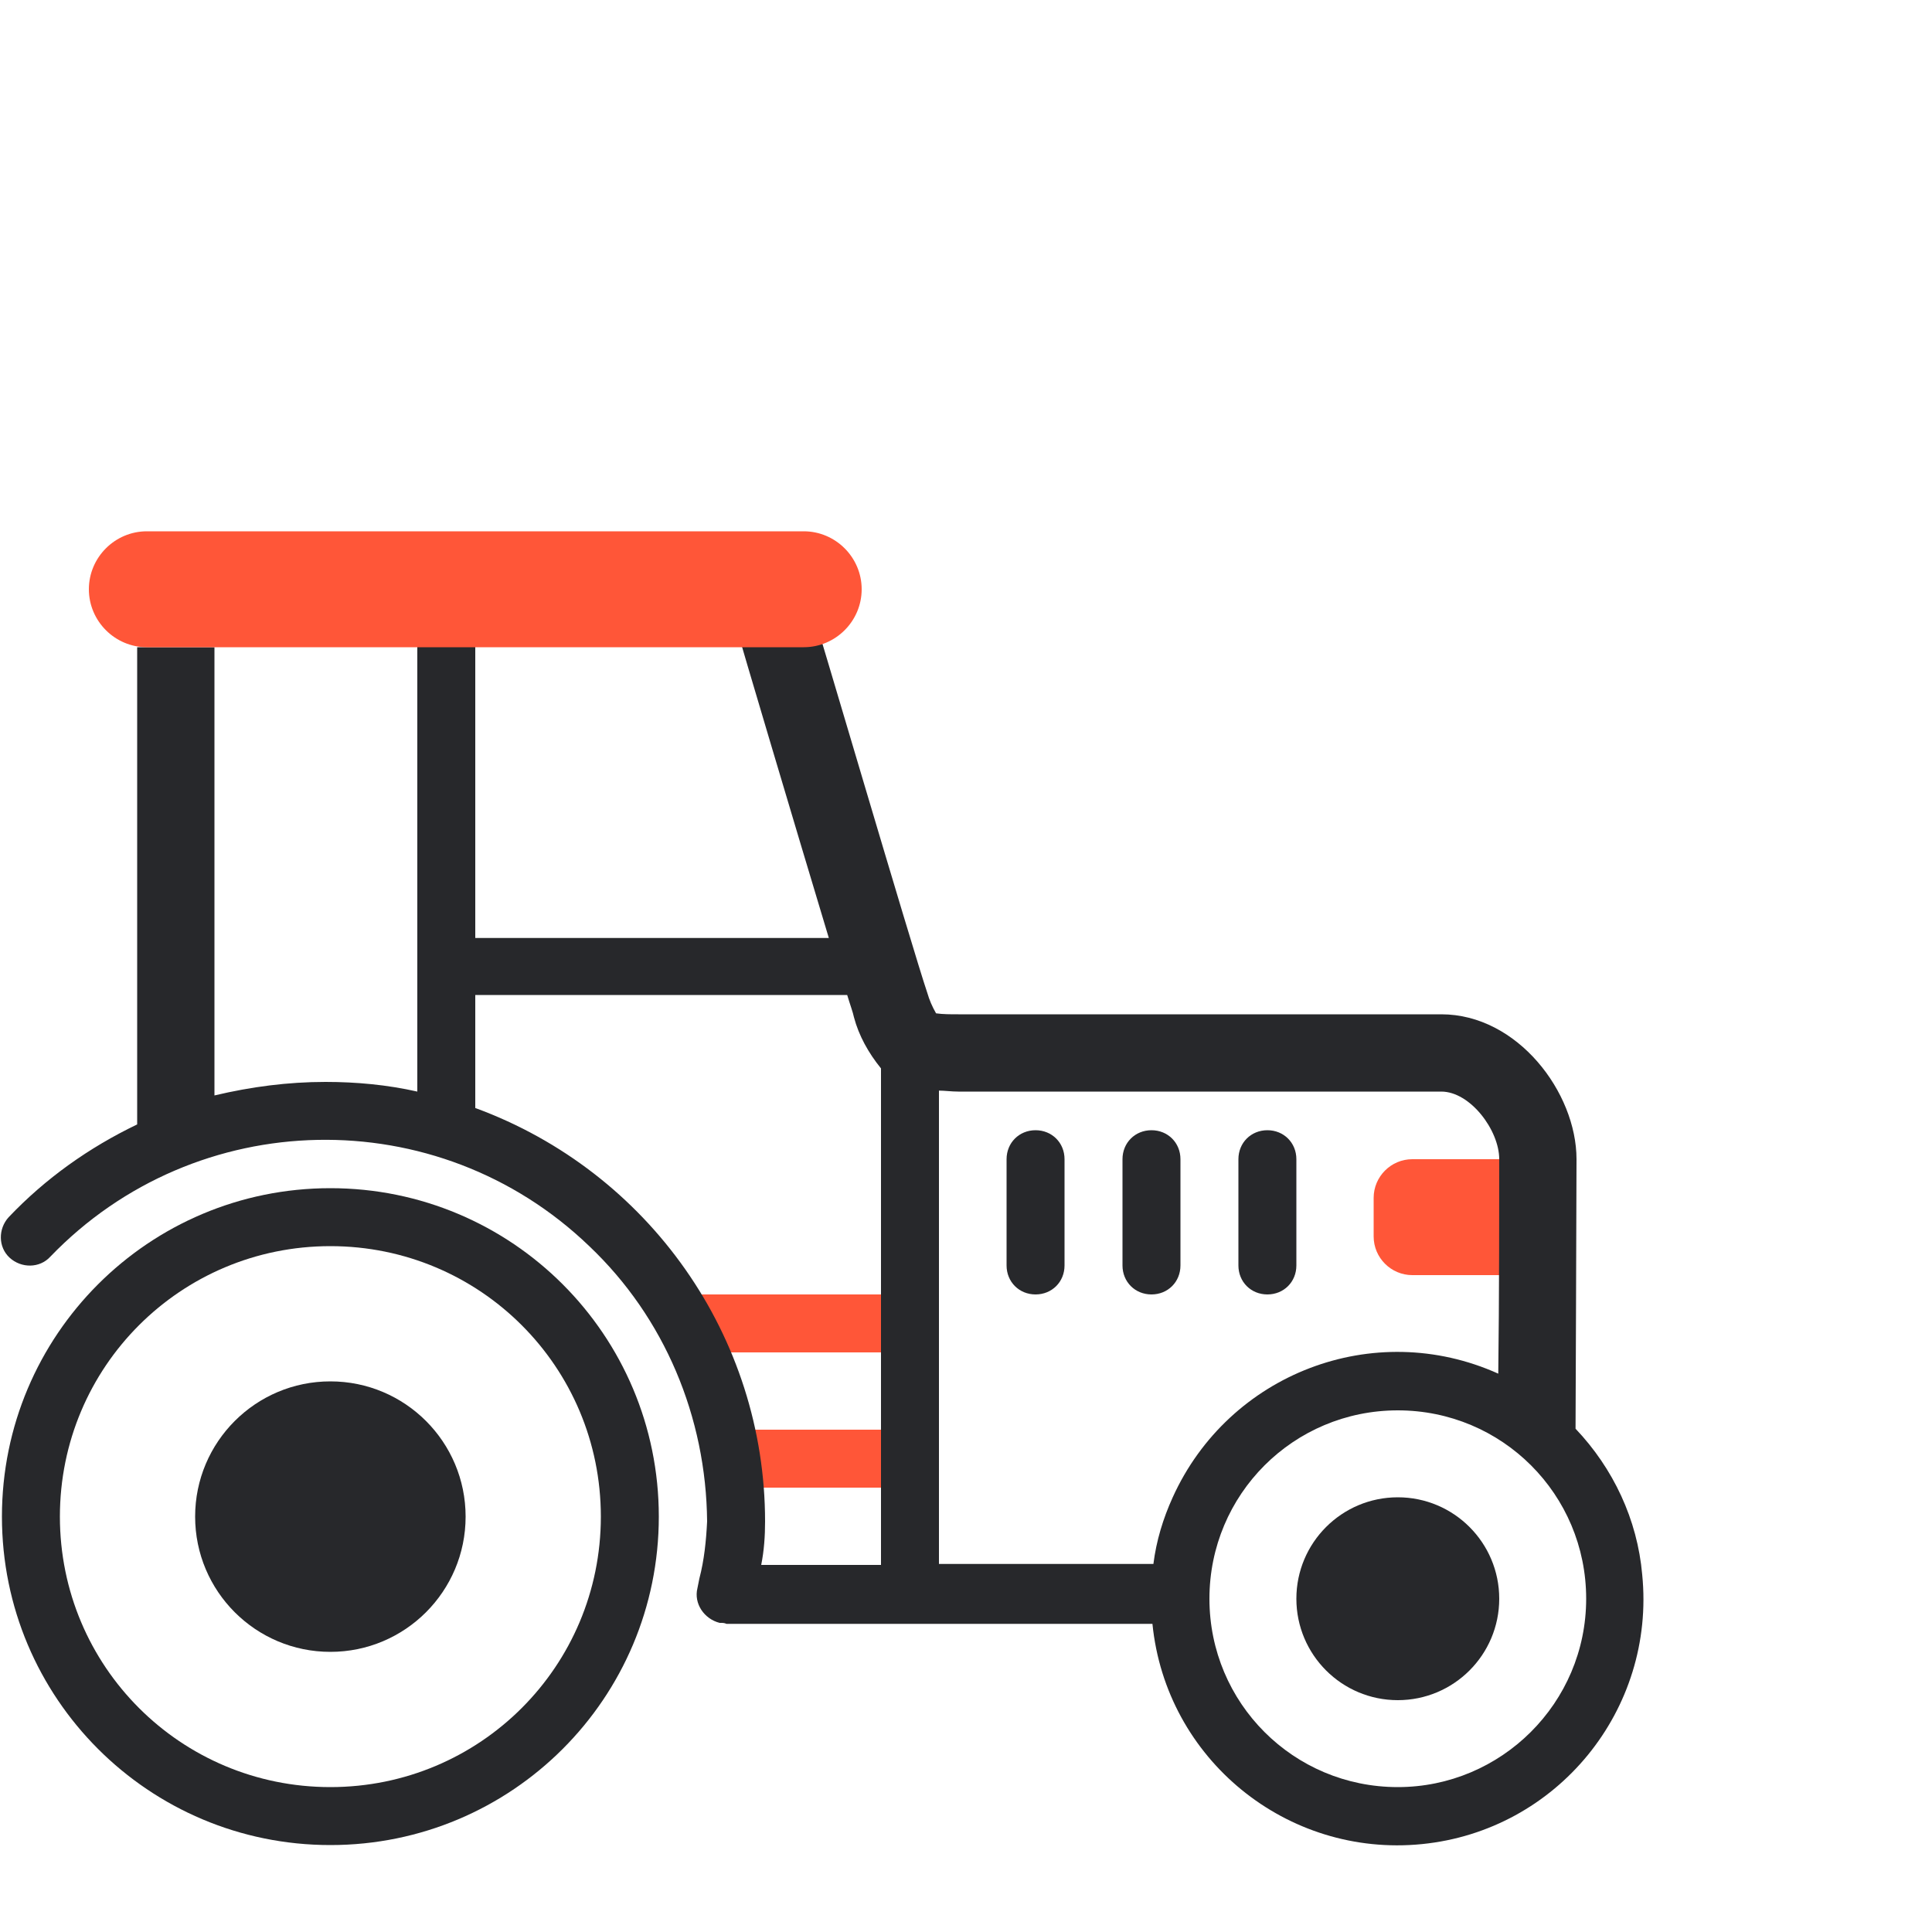
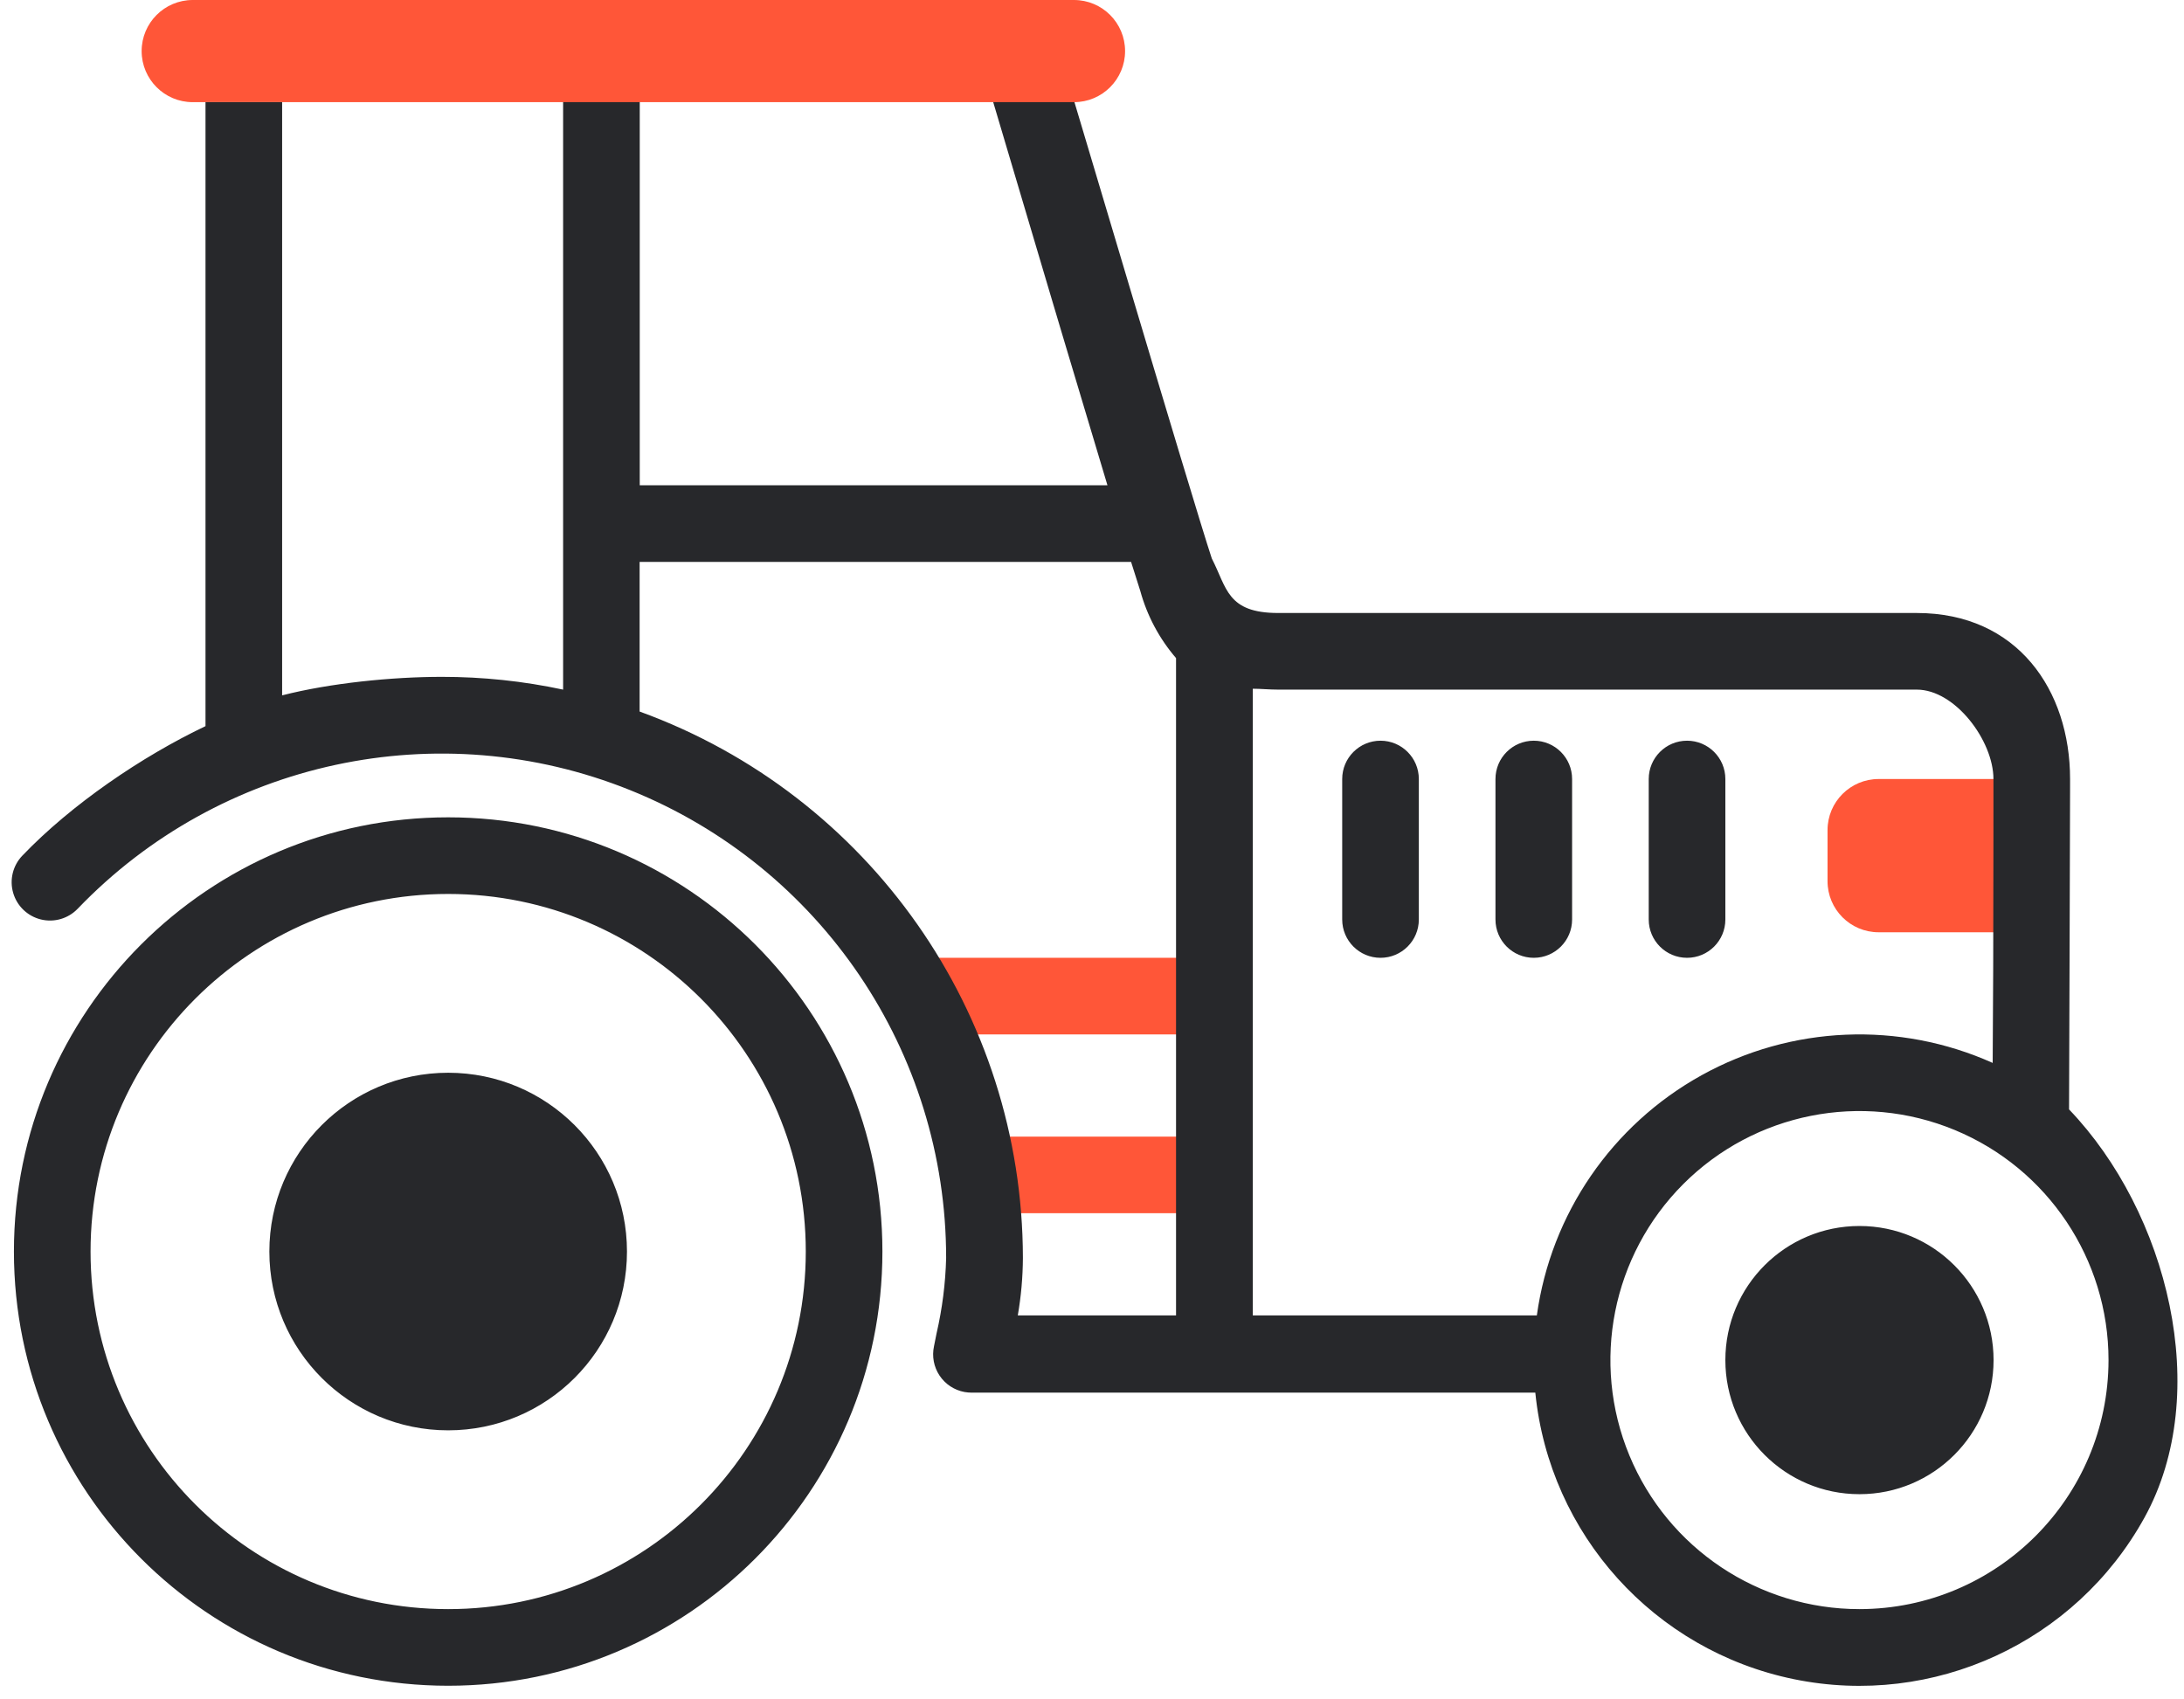
- <svg xmlns="http://www.w3.org/2000/svg" version="1.1" id="Calque_1" x="0px" y="0px" viewBox="0 0 200 200" style="enable-background:new 0 0 200 200;" xml:space="preserve">
-   <style type="text/css">
- 	.st0{fill:#FF5638;}
- 	.st1{fill:#27282B;}
- </style>
-   <g id="agriculture">
-     <rect x="71.2" y="134" class="st0" width="23" height="6" />
-     <rect x="75.2" y="148" class="st0" width="18" height="6" />
-     <path class="st1" d="M34.2,129c15.5,0,28,12.5,28,28s-12.5,28-28,28s-28-12.5-28-28S18.7,129,34.2,129 M34.2,123   c-18.8,0-34,15.2-34,34s15.2,34,34,34s34-15.2,34-34l0,0C68.2,138.2,53,123,34.2,123L34.2,123z" />
-     <path class="st0" d="M146.2,120h14l0,0v12l0,0h-14c-2.2,0-4-1.8-4-4v-4C142.2,121.8,144,120,146.2,120z" />
-     <circle class="st1" cx="34.2" cy="157" r="14" />
-     <circle class="st1" cx="144.7" cy="165.5" r="10.5" />
-     <path class="st1" d="M163.1,147.9c0-1.8,0.1-23.1,0.1-27.9c0-6.9-6.1-15-14-15h-50c-0.8,0-1.6,0-2.3-0.1c-0.4-0.7-0.7-1.4-0.9-2.1   c-1.5-4.4-11.8-39.5-12-39.9l-7.7,2.3c0.3,1.1,6,20.3,9.5,31.9H49.2V65h-6v48c-3.1-0.7-6.3-1-9.5-1c-3.9,0-7.7,0.5-11.5,1.4V67h-8   v49.4c-5,2.4-9.5,5.6-13.3,9.6c-1.1,1.2-1.1,3.1,0.1,4.2c1.2,1.1,3.1,1.1,4.2-0.1c15.1-15.7,40.1-16.2,55.8-1.1   c7.8,7.4,12.1,17.7,12.2,28.5c-0.1,2-0.3,4-0.8,5.9l-0.2,1c-0.4,1.6,0.7,3.2,2.3,3.6h0.1c0.2,0,0.4,0,0.6,0.1h44.1   c1.4,14,13.9,24.2,27.9,22.8S171.4,177,170,163C169.5,157.3,167,152,163.1,147.9z M149.2,113c3,0,6,4,6,7c0,3.4,0,15.1-0.1,22.2   c-12.9-5.8-27.9,0-33.7,12.8c-1,2.2-1.7,4.5-2,6.9H97.2v-49c0.6,0,1.3,0.1,2,0.1C99.2,113,149.2,113,149.2,113z M49.2,114.7V103   h38.5c0.3,1,0.6,1.8,0.7,2.3c0.5,1.9,1.5,3.7,2.8,5.3V162H78.8c0.3-1.5,0.4-3,0.4-4.5C79.2,138.4,67.2,121.3,49.2,114.7L49.2,114.7   z M144.7,185c-10.8,0-19.5-8.7-19.5-19.5s8.7-19.5,19.5-19.5s19.5,8.7,19.5,19.5l0,0C164.2,176.3,155.4,185,144.7,185z" />
-     <path class="st0" d="M15.2,55h68c3.3,0,6,2.7,6,6l0,0c0,3.3-2.7,6-6,6h-68c-3.3,0-6-2.7-6-6l0,0C9.2,57.7,11.9,55,15.2,55z" />
-     <path class="st1" d="M107.2,117L107.2,117c1.7,0,3,1.3,3,3v11c0,1.7-1.3,3-3,3l0,0c-1.7,0-3-1.3-3-3v-11   C104.2,118.3,105.5,117,107.2,117z" />
-     <path class="st1" d="M119.2,117L119.2,117c1.7,0,3,1.3,3,3v11c0,1.7-1.3,3-3,3l0,0c-1.7,0-3-1.3-3-3v-11   C116.2,118.3,117.5,117,119.2,117z" />
-     <path class="st1" d="M131.2,117L131.2,117c1.7,0,3,1.3,3,3v11c0,1.7-1.3,3-3,3l0,0c-1.7,0-3-1.3-3-3v-11   C128.2,118.3,129.5,117,131.2,117z" />
+ <svg xmlns="http://www.w3.org/2000/svg" viewBox="0 0 171 133" version="1.1">
+   <g id="Symbols" stroke="none" stroke-width="1" fill="none" fill-rule="evenodd">
+     <g id="illu-defi/agriculture-copy" transform="translate(-14, -44)" fill-rule="nonzero">
+       <g id="agriculture" transform="translate(14, 44)">
+         <path d="M94.09,89 L94.09,95 L76.09,95 L76.09,89 L94.09,89 Z M95.09,75 L95.09,81 L72.09,81 L72.09,75 L95.09,75 Z M161.09,61 L161.09,73 L147.09,73 C144.881,73 143.09,71.209 143.09,69 L143.09,65 C143.09,62.791 144.881,61 147.09,61 L161.09,61 Z" id="Combined-Shape" fill="#FF5638" />
+         <path d="M82.88,3.87 C83.03,4.22 93.42,39.35 94.88,43.73 C96.066,46.03 96.066,48 100.08,48 L100.08,48 L150.08,48 C157.97,48 162.08,54.06 162.08,61 L162.08,61 L162.08,61.407 C162.08,61.479 162.08,61.554 162.08,61.632 L162.079,62.122 C162.075,64.706 162.06,69.216 162.045,73.693 L162.042,74.588 C162.023,79.797 162.004,84.784 162.001,86.438 L162,86.87 C169.718,94.929 173.299,109.071 167.903,118.838 C162.507,128.605 151.387,133.73 140.456,131.486 C129.526,129.243 121.323,120.153 120.21,109.05 L120.21,109.05 L76.09,109.05 C75.899,109.048 75.708,109.032 75.52,109 C74.72,108.853 74.014,108.388 73.564,107.712 C73.113,107.035 72.957,106.204 73.13,105.41 L73.13,105.41 L73.33,104.41 C73.777,102.47 74.029,100.49 74.08,98.5 C74.076,82.377 64.274,67.875 49.315,61.861 C34.356,55.846 17.243,59.527 6.08,71.16 C5.337,71.933 4.238,72.252 3.196,71.995 C2.155,71.738 1.329,70.945 1.031,69.915 C0.733,68.885 1.007,67.773 1.75,67 C5.575,63.004 11.095,59.237 16.09,56.86 L16.09,56.86 L16.09,8 L22.09,8 L22.09,54.45 C25.847,53.486 30.711,52.999 34.59,53 C37.783,52.997 40.968,53.332 44.09,54 L44.09,54 L44.09,6 L50.09,6 L50.09,38 L86.71,38 C85.73,34.749 84.579,30.905 83.423,27.031 L82.927,25.37 C82.845,25.094 82.763,24.817 82.68,24.541 L82.434,23.716 C80.061,15.75 77.867,8.347 77.324,6.514 L77.274,6.345 C77.244,6.245 77.223,6.173 77.21,6.13 L77.21,6.13 Z M35.09,64 C53.868,64 69.09,79.222 69.09,98 C69.09,116.778 53.868,132 35.09,132 C16.312,132 1.09,116.778 1.09,98 C1.09,79.222 16.312,64 35.09,64 Z M35.09,70 C19.626,70 7.09,82.536 7.09,98 C7.09,113.464 19.626,126 35.09,126 C50.554,126 63.09,113.464 63.09,98 C63.09,82.536 50.554,70 35.09,70 Z M153.052,88.484 C145.766,85.466 137.378,87.134 131.801,92.711 C126.224,98.288 124.556,106.676 127.574,113.962 C130.593,121.249 137.703,126 145.59,126 C156.355,125.989 165.079,117.265 165.09,106.5 C165.09,98.613 160.339,91.503 153.052,88.484 Z M145.59,96 C151.389,96 156.09,100.701 156.09,106.5 C156.09,112.299 151.389,117 145.59,117 C139.791,117 135.09,112.299 135.09,106.5 C135.09,100.701 139.791,96 145.59,96 Z M35.09,84 C42.822,84 49.09,90.268 49.09,98 C49.09,105.732 42.822,112 35.09,112 C27.358,112 21.09,105.732 21.09,98 C21.09,90.268 27.358,84 35.09,84 Z M98.09,53.93 L98.09,103 L120.33,103 C121.431,95.05 126.211,88.082 133.233,84.193 C140.254,80.303 148.696,79.947 156.02,83.23 C156.037,81.15 156.05,78.686 156.059,76.153 L156.062,75.201 C156.071,72.18 156.076,69.118 156.078,66.545 L156.079,65.75 C156.079,65.62 156.079,65.492 156.079,65.365 L156.08,63.595 C156.08,63.486 156.08,63.379 156.08,63.275 L156.08,61 C156.08,58 153.08,54 150.08,54 L150.08,54 L100.09,54 C99.37,54 98.71,53.93 98.09,53.93 L98.09,53.93 Z M88.56,44 L50.08,44 L50.08,55.72 L50.09,55.72 C68.082,62.264 80.067,79.355 80.09,98.5 C80.082,100.009 79.948,101.514 79.69,103 L79.69,103 L92.08,103 L92.08,51.53 C90.768,50.006 89.812,48.209 89.28,46.27 C89.13,45.8 88.88,45 88.56,44 L88.56,44 Z M108.09,58 C109.747,58 111.09,59.343 111.09,61 L111.09,72 C111.09,73.657 109.747,75 108.09,75 C106.433,75 105.09,73.657 105.09,72 L105.09,61 C105.09,59.343 106.433,58 108.09,58 Z M120.09,58 C121.747,58 123.09,59.343 123.09,61 L123.09,72 C123.09,73.657 121.747,75 120.09,75 C118.433,75 117.09,73.657 117.09,72 L117.09,61 C117.09,59.343 118.433,58 120.09,58 Z M132.09,58 C133.747,58 135.09,59.343 135.09,61 L135.09,72 C135.09,73.657 133.747,75 132.09,75 C130.433,75 129.09,73.657 129.09,72 L129.09,61 C129.09,59.343 130.433,58 132.09,58 Z" id="Combined-Shape" fill="#27282B" />
+         <path d="M15.09,0 L84.09,0 C86.299,-4.05812251e-16 88.09,1.791 88.09,4 C88.09,6.209 86.299,8 84.09,8 L15.09,8 C12.881,8 11.09,6.209 11.09,4 C11.09,1.791 12.881,8.49901461e-16 15.09,0 Z" id="Rectangle" fill="#FF5638" />
+       </g>
+     </g>
  </g>
</svg>
